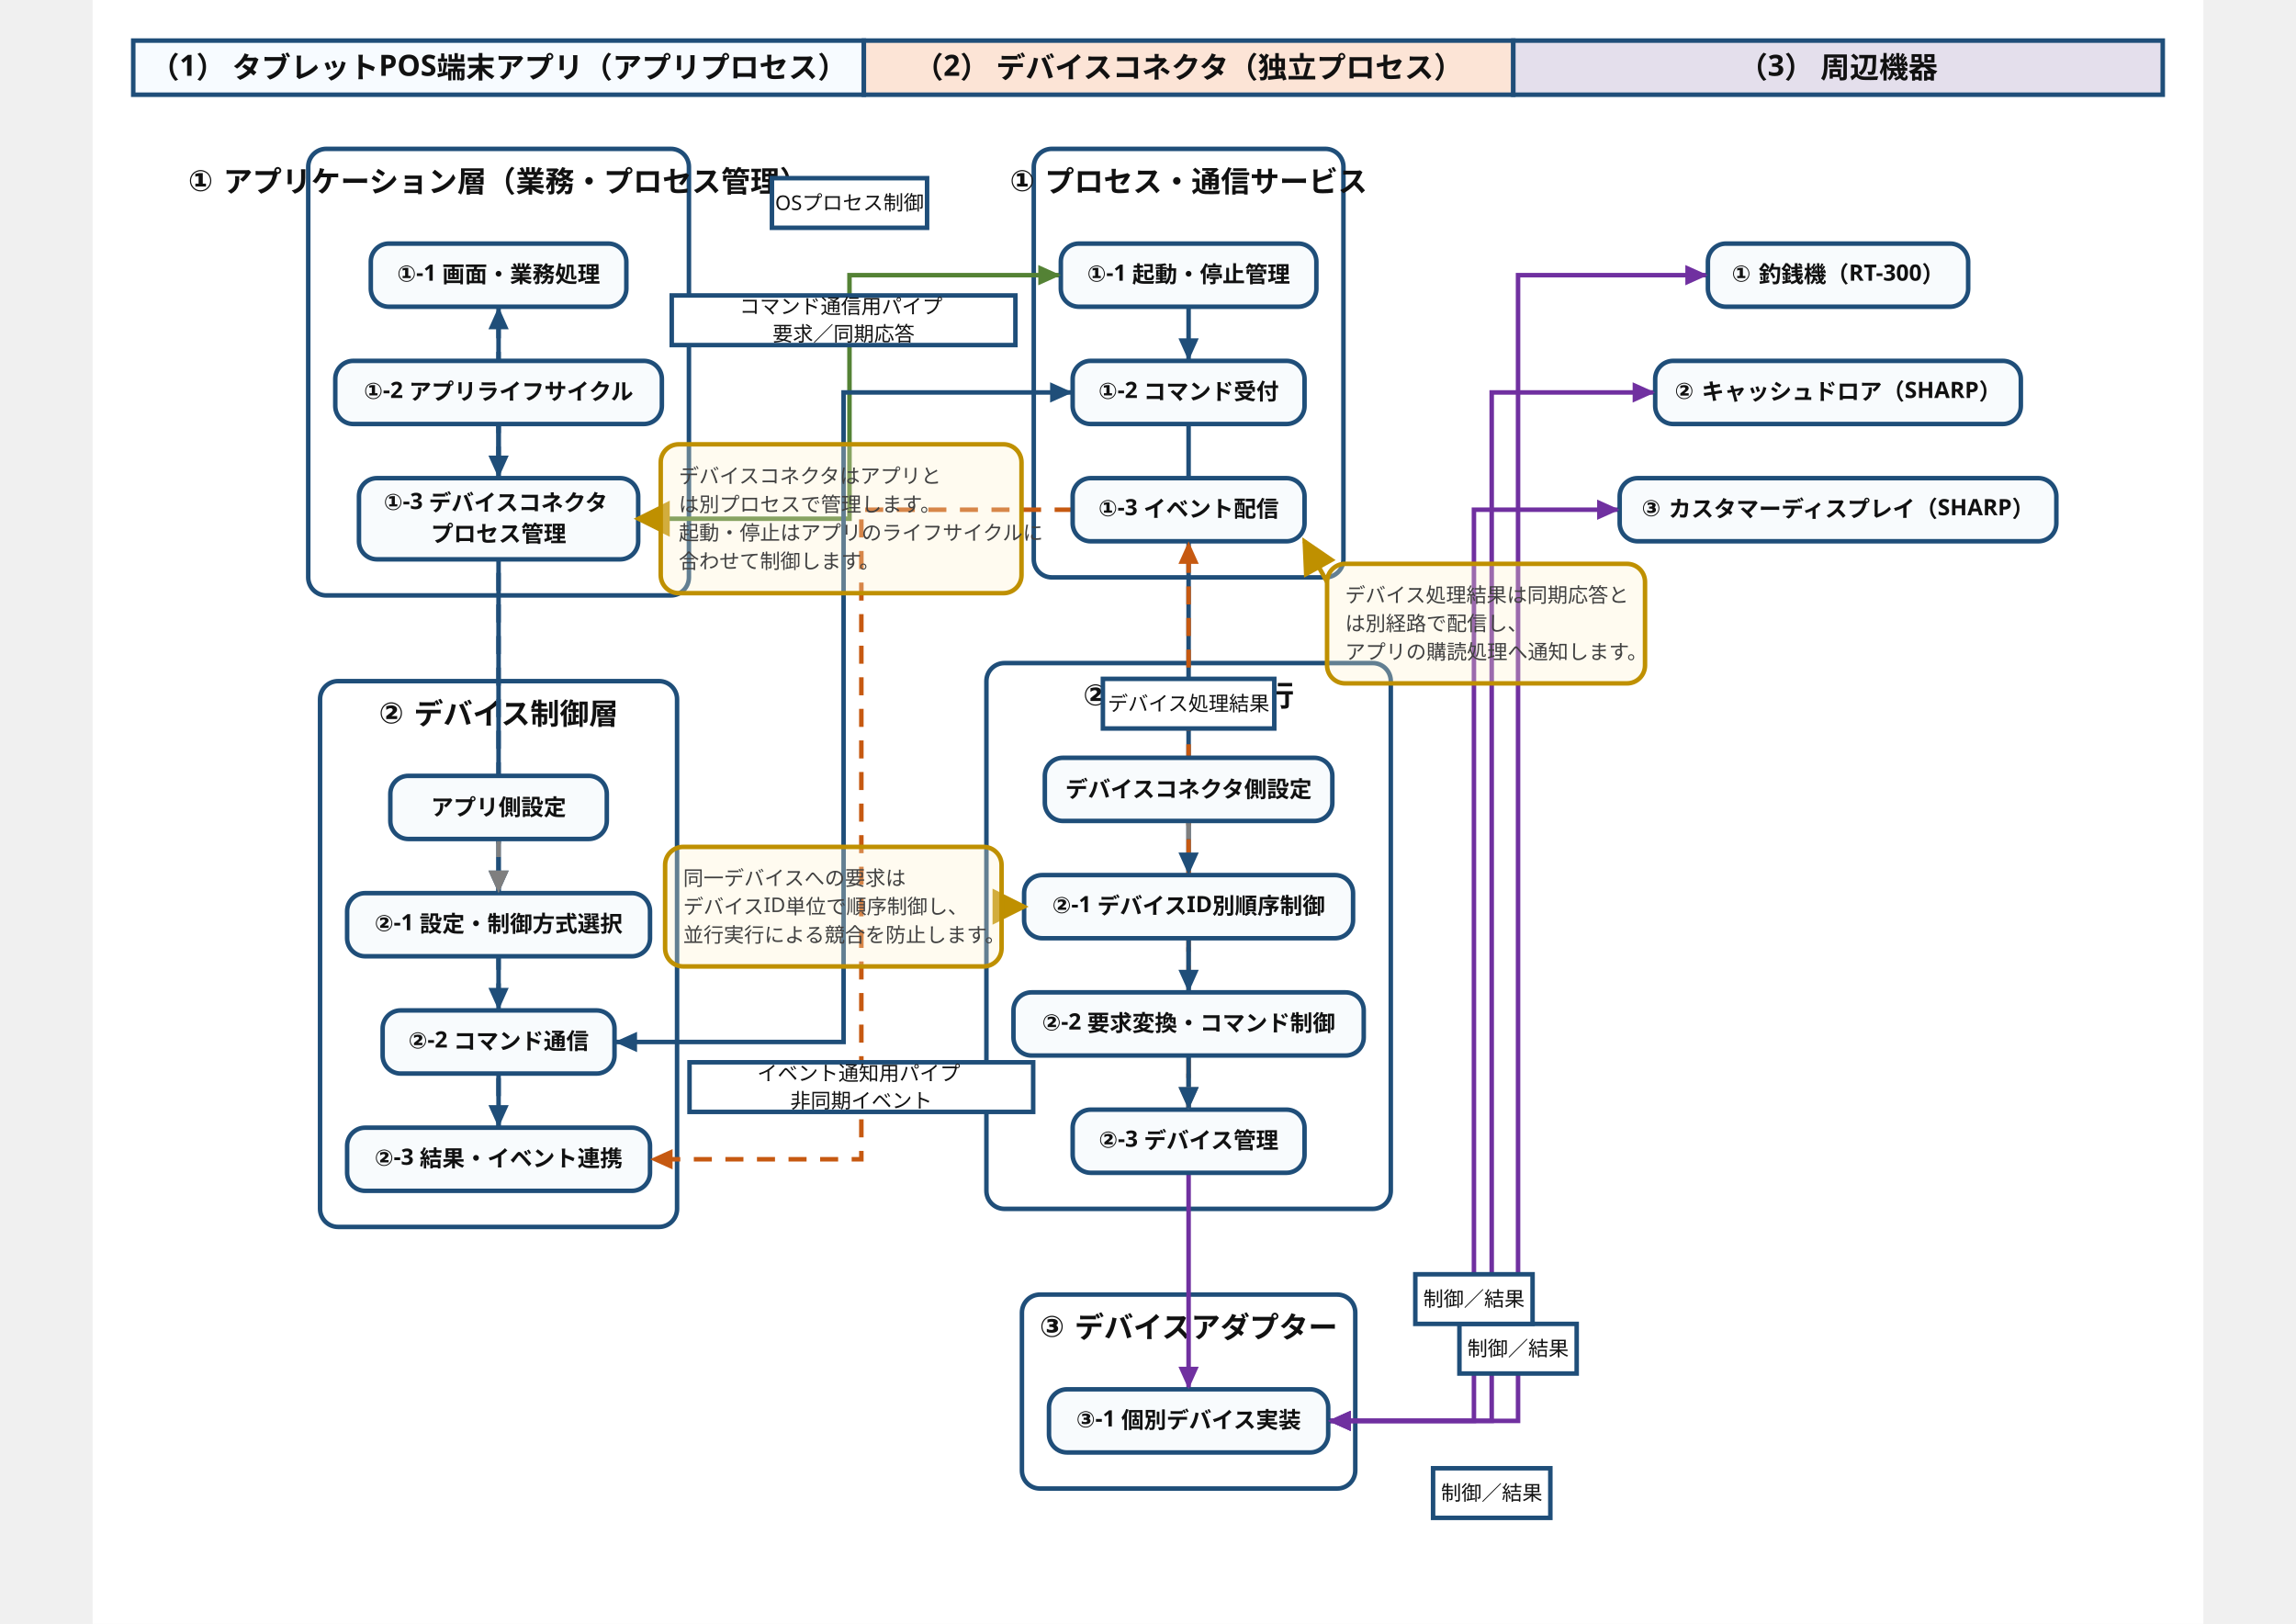
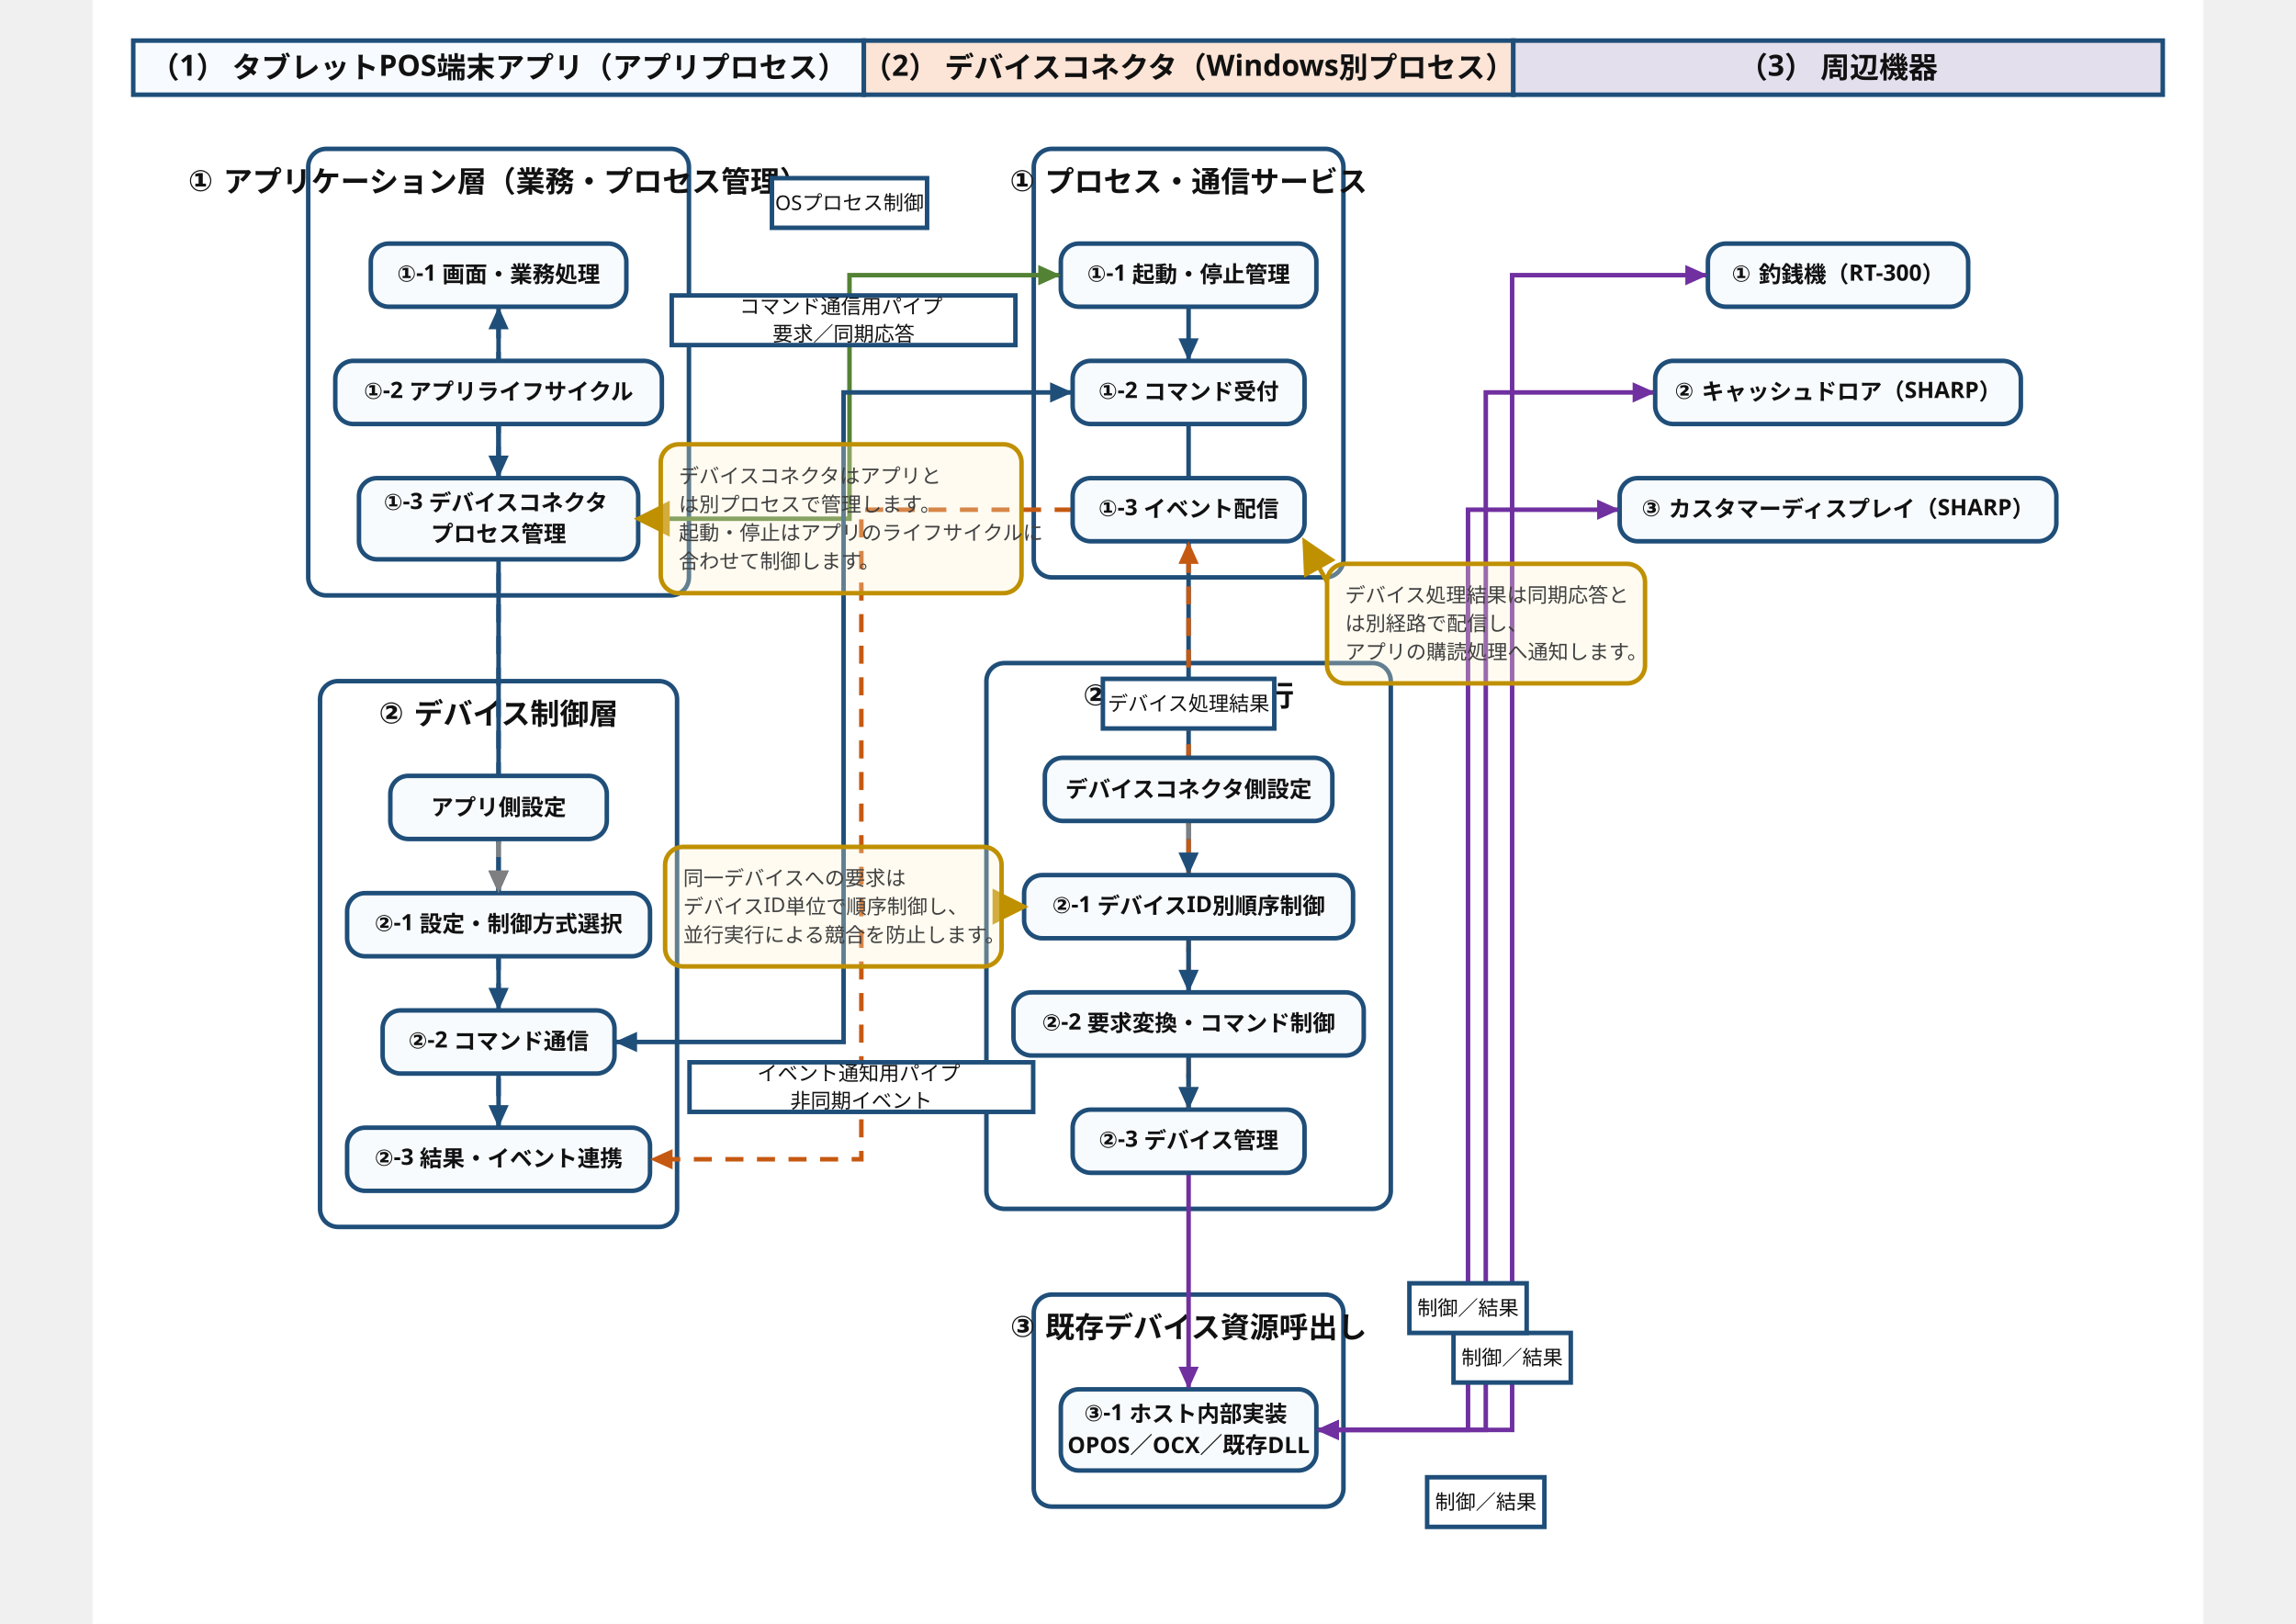
<svg xmlns="http://www.w3.org/2000/svg" width="420mm" height="297mm" viewBox="0 0 936.00 720.00">
  <defs>
    <marker id="arrow-1F4E79" markerWidth="8" markerHeight="8" refX="7" refY="4" orient="auto">
      <path d="M0,0 L8,4 L0,8 z" fill="#1F4E79" />
    </marker>
    <marker id="arrow-548235" markerWidth="8" markerHeight="8" refX="7" refY="4" orient="auto">
      <path d="M0,0 L8,4 L0,8 z" fill="#548235" />
    </marker>
    <marker id="arrow-7030A0" markerWidth="8" markerHeight="8" refX="7" refY="4" orient="auto">
      <path d="M0,0 L8,4 L0,8 z" fill="#7030A0" />
    </marker>
    <marker id="arrow-7F7F7F" markerWidth="8" markerHeight="8" refX="7" refY="4" orient="auto">
      <path d="M0,0 L8,4 L0,8 z" fill="#7F7F7F" />
    </marker>
    <marker id="arrow-C65911" markerWidth="8" markerHeight="8" refX="7" refY="4" orient="auto">
      <path d="M0,0 L8,4 L0,8 z" fill="#C65911" />
    </marker>
    <marker id="comment-callout-arrow" markerWidth="8" markerHeight="8" refX="7" refY="4" orient="auto">
      <path d="M0,0 L8,4 L0,8 z" fill="#BF9000" />
    </marker>
  </defs>
  <rect width="936.00" height="720.00" fill="#FFFFFF" />
  <g transform="translate(18.0,18.0)">
    <rect x="0.00" y="0" width="324.00" height="24.0" fill="#F7FBFF" stroke="#1F4E79" stroke-width="2" />
    <text text-anchor="middle" dominant-baseline="middle" font-family="Hiragino Sans" font-size="13" font-weight="700" fill="#111111">
      <tspan x="162.00" y="12.00">（1） タブレットPOS端末アプリ（アプリプロセス）</tspan>
    </text>
    <rect x="324.00" y="0" width="288.00" height="24.0" fill="#FCE4D6" stroke="#1F4E79" stroke-width="2" />
    <text text-anchor="middle" dominant-baseline="middle" font-family="Hiragino Sans" font-size="13" font-weight="700" fill="#111111">
-       <tspan x="468.00" y="12.00">（2） デバイスコネクタ（独立プロセス）</tspan>
+       <tspan x="468.00" y="12.00">（2） デバイスコネクタ（Windows別プロセス）</tspan>
    </text>
    <rect x="612.00" y="0" width="288.00" height="24.0" fill="#E4DFEC" stroke="#1F4E79" stroke-width="2" />
    <text text-anchor="middle" dominant-baseline="middle" font-family="Hiragino Sans" font-size="13" font-weight="700" fill="#111111">
      <tspan x="756.00" y="12.00">（3） 周辺機器</tspan>
    </text>
    <rect x="77.59" y="48.00" width="168.83" height="198.00" rx="8" fill="#FFFFFF" fill-opacity="0.72" stroke="#1F4E79" stroke-width="2" />
    <text text-anchor="middle" dominant-baseline="middle" font-family="Hiragino Sans" font-size="13" font-weight="700" fill="#111111">
      <tspan x="162.00" y="63.00">① アプリケーション層（業務・プロセス管理）</tspan>
    </text>
    <rect x="82.84" y="284.00" width="158.32" height="242.00" rx="8" fill="#FFFFFF" fill-opacity="0.72" stroke="#1F4E79" stroke-width="2" />
    <text text-anchor="middle" dominant-baseline="middle" font-family="Hiragino Sans" font-size="13" font-weight="700" fill="#111111">
      <tspan x="162.00" y="299.00">② デバイス制御層</tspan>
    </text>
    <rect x="399.34" y="48.00" width="137.33" height="190.00" rx="8" fill="#FFFFFF" fill-opacity="0.72" stroke="#1F4E79" stroke-width="2" />
    <text text-anchor="middle" dominant-baseline="middle" font-family="Hiragino Sans" font-size="13" font-weight="700" fill="#111111">
      <tspan x="468.00" y="63.00">① プロセス・通信サービス</tspan>
    </text>
    <rect x="378.34" y="276.00" width="179.33" height="242.00" rx="8" fill="#FFFFFF" fill-opacity="0.72" stroke="#1F4E79" stroke-width="2" />
    <text text-anchor="middle" dominant-baseline="middle" font-family="Hiragino Sans" font-size="13" font-weight="700" fill="#111111">
      <tspan x="468.00" y="291.00">② コマンド実行</tspan>
    </text>
-     <rect x="394.09" y="556.00" width="147.83" height="86.00" rx="8" fill="#FFFFFF" fill-opacity="0.72" stroke="#1F4E79" stroke-width="2" />
-     <text text-anchor="middle" dominant-baseline="middle" font-family="Hiragino Sans" font-size="13" font-weight="700" fill="#111111">
-       <tspan x="468.00" y="571.00">③ デバイスアダプター</tspan>
-     </text>
-     <polyline points="698.29,104.00 614.10,104.00 614.10,612.00 529.91,612.00" fill="none" stroke="#7030A0" stroke-width="2" />
-     <polyline points="674.92,156.00 602.42,156.00 602.42,612.00 529.91,612.00" fill="none" stroke="#7030A0" stroke-width="2" />
-     <polyline points="659.17,208.00 594.54,208.00 594.54,612.00 529.91,612.00" fill="none" stroke="#7030A0" stroke-width="2" />
+     <rect x="399.34" y="556.00" width="137.33" height="94.00" rx="8" fill="#FFFFFF" fill-opacity="0.72" stroke="#1F4E79" stroke-width="2" />
+     <text text-anchor="middle" dominant-baseline="middle" font-family="Hiragino Sans" font-size="13" font-weight="700" fill="#111111">
+       <tspan x="468.00" y="571.00">③ 既存デバイス資源呼出し</tspan>
+     </text>
+     <polyline points="698.29,104.00 611.48,104.00 611.48,616.00 524.66,616.00" fill="none" stroke="#7030A0" stroke-width="2" />
+     <polyline points="674.92,156.00 599.79,156.00 599.79,616.00 524.66,616.00" fill="none" stroke="#7030A0" stroke-width="2" />
+     <polyline points="659.17,208.00 591.92,208.00 591.92,616.00 524.66,616.00" fill="none" stroke="#7030A0" stroke-width="2" />
    <polyline points="223.91,212.00 317.62,212.00 317.62,104.00 411.34,104.00" fill="none" stroke="#548235" stroke-width="2" />
    <polyline points="213.41,444.00 315.00,444.00 315.00,156.00 416.59,156.00" fill="none" stroke="#1F4E79" stroke-width="2" />
    <polyline points="416.59,208.00 322.88,208.00 322.88,496.00 229.16,496.00" fill="none" stroke="#C65911" stroke-width="2" stroke-dasharray="8 6" />
    <polyline points="468.00,502.00 468.00,550.00 468.00,550.00 468.00,598.00" fill="none" stroke="#7030A0" stroke-width="2" />
    <polyline points="468.00,170.00 468.00,270.00 468.00,270.00 468.00,370.00" fill="none" stroke="#1F4E79" stroke-width="2" />
    <polyline points="468.00,474.00 468.00,348.00 468.00,348.00 468.00,222.00" fill="none" stroke="#C65911" stroke-width="2" stroke-dasharray="8 6" />
    <polyline points="468.00,346.00 468.00,410.00 468.00,410.00 468.00,474.00" fill="none" stroke="#7F7F7F" stroke-width="2" stroke-dasharray="8 6" />
    <polyline points="468.00,398.00 468.00,410.00 468.00,410.00 468.00,422.00" fill="none" stroke="#1F4E79" stroke-width="2" />
    <polyline points="468.00,450.00 468.00,462.00 468.00,462.00 468.00,474.00" fill="none" stroke="#1F4E79" stroke-width="2" />
    <polyline points="468.00,118.00 468.00,130.00 468.00,130.00 468.00,142.00" fill="none" stroke="#1F4E79" stroke-width="2" />
    <polyline points="162.00,118.00 162.00,248.00 162.00,248.00 162.00,378.00" fill="none" stroke="#1F4E79" stroke-width="2" />
    <polyline points="162.00,482.00 162.00,300.00 162.00,300.00 162.00,118.00" fill="none" stroke="#1F4E79" stroke-width="2" stroke-dasharray="8 6" />
    <polyline points="162.00,354.00 162.00,366.00 162.00,366.00 162.00,378.00" fill="none" stroke="#7F7F7F" stroke-width="2" stroke-dasharray="8 6" />
    <polyline points="162.00,406.00 162.00,418.00 162.00,418.00 162.00,430.00" fill="none" stroke="#1F4E79" stroke-width="2" />
    <polyline points="162.00,458.00 162.00,470.00 162.00,470.00 162.00,482.00" fill="none" stroke="#1F4E79" stroke-width="2" />
    <polyline points="162.00,170.00 162.00,182.00 162.00,182.00 162.00,194.00" fill="none" stroke="#1F4E79" stroke-width="2" />
    <rect x="105.34" y="90.00" width="113.33" height="28.00" rx="8" fill="#F8FBFD" stroke="#1F4E79" stroke-width="2" />
    <text text-anchor="middle" dominant-baseline="middle" font-family="Hiragino Sans" font-size="10" font-weight="700" fill="#111111">
      <tspan x="162.00" y="104.00">①-1 画面・業務処理</tspan>
    </text>
    <rect x="89.59" y="142.00" width="144.83" height="28.00" rx="8" fill="#F8FBFD" stroke="#1F4E79" stroke-width="2" />
    <text text-anchor="middle" dominant-baseline="middle" font-family="Hiragino Sans" font-size="10" font-weight="700" fill="#111111">
      <tspan x="162.00" y="156.00">①-2 アプリライフサイクル</tspan>
    </text>
    <rect x="100.09" y="194.00" width="123.83" height="36.00" rx="8" fill="#F8FBFD" stroke="#1F4E79" stroke-width="2" />
    <text text-anchor="middle" dominant-baseline="middle" font-family="Hiragino Sans" font-size="10" font-weight="700" fill="#111111">
      <tspan x="162.00" y="205.25">①-3 デバイスコネクタ</tspan>
      <tspan x="162.00" y="218.75">プロセス管理</tspan>
    </text>
    <rect x="114.00" y="326.00" width="96.00" height="28.00" rx="8" fill="#F8FBFD" stroke="#1F4E79" stroke-width="2" />
    <text text-anchor="middle" dominant-baseline="middle" font-family="Hiragino Sans" font-size="10" font-weight="700" fill="#111111">
      <tspan x="162.00" y="340.00">アプリ側設定</tspan>
    </text>
    <rect x="94.84" y="378.00" width="134.32" height="28.00" rx="8" fill="#F8FBFD" stroke="#1F4E79" stroke-width="2" />
    <text text-anchor="middle" dominant-baseline="middle" font-family="Hiragino Sans" font-size="10" font-weight="700" fill="#111111">
      <tspan x="162.00" y="392.00">②-1 設定・制御方式選択</tspan>
    </text>
    <rect x="110.59" y="430.00" width="102.83" height="28.00" rx="8" fill="#F8FBFD" stroke="#1F4E79" stroke-width="2" />
    <text text-anchor="middle" dominant-baseline="middle" font-family="Hiragino Sans" font-size="10" font-weight="700" fill="#111111">
      <tspan x="162.00" y="444.00">②-2 コマンド通信</tspan>
    </text>
    <rect x="94.84" y="482.00" width="134.32" height="28.00" rx="8" fill="#F8FBFD" stroke="#1F4E79" stroke-width="2" />
    <text text-anchor="middle" dominant-baseline="middle" font-family="Hiragino Sans" font-size="10" font-weight="700" fill="#111111">
      <tspan x="162.00" y="496.00">②-3 結果・イベント連携</tspan>
    </text>
    <rect x="411.34" y="90.00" width="113.33" height="28.00" rx="8" fill="#F8FBFD" stroke="#1F4E79" stroke-width="2" />
    <text text-anchor="middle" dominant-baseline="middle" font-family="Hiragino Sans" font-size="10" font-weight="700" fill="#111111">
      <tspan x="468.00" y="104.00">①-1 起動・停止管理</tspan>
    </text>
    <rect x="416.59" y="142.00" width="102.83" height="28.00" rx="8" fill="#F8FBFD" stroke="#1F4E79" stroke-width="2" />
    <text text-anchor="middle" dominant-baseline="middle" font-family="Hiragino Sans" font-size="10" font-weight="700" fill="#111111">
      <tspan x="468.00" y="156.00">①-2 コマンド受付</tspan>
    </text>
    <rect x="416.59" y="194.00" width="102.83" height="28.00" rx="8" fill="#F8FBFD" stroke="#1F4E79" stroke-width="2" />
    <text text-anchor="middle" dominant-baseline="middle" font-family="Hiragino Sans" font-size="10" font-weight="700" fill="#111111">
      <tspan x="468.00" y="208.00">①-3 イベント配信</tspan>
    </text>
    <rect x="404.25" y="318.00" width="127.50" height="28.00" rx="8" fill="#F8FBFD" stroke="#1F4E79" stroke-width="2" />
    <text text-anchor="middle" dominant-baseline="middle" font-family="Hiragino Sans" font-size="10" font-weight="700" fill="#111111">
      <tspan x="468.00" y="332.00">デバイスコネクタ側設定</tspan>
    </text>
    <rect x="395.06" y="370.00" width="145.88" height="28.00" rx="8" fill="#F8FBFD" stroke="#1F4E79" stroke-width="2" />
    <text text-anchor="middle" dominant-baseline="middle" font-family="Hiragino Sans" font-size="10" font-weight="700" fill="#111111">
      <tspan x="468.00" y="384.00">②-1 デバイスID別順序制御</tspan>
    </text>
    <rect x="390.34" y="422.00" width="155.33" height="28.00" rx="8" fill="#F8FBFD" stroke="#1F4E79" stroke-width="2" />
    <text text-anchor="middle" dominant-baseline="middle" font-family="Hiragino Sans" font-size="10" font-weight="700" fill="#111111">
      <tspan x="468.00" y="436.00">②-2 要求変換・コマンド制御</tspan>
    </text>
    <rect x="416.59" y="474.00" width="102.83" height="28.00" rx="8" fill="#F8FBFD" stroke="#1F4E79" stroke-width="2" />
    <text text-anchor="middle" dominant-baseline="middle" font-family="Hiragino Sans" font-size="10" font-weight="700" fill="#111111">
      <tspan x="468.00" y="488.00">②-3 デバイス管理</tspan>
    </text>
-     <rect x="406.09" y="598.00" width="123.83" height="28.00" rx="8" fill="#F8FBFD" stroke="#1F4E79" stroke-width="2" />
-     <text text-anchor="middle" dominant-baseline="middle" font-family="Hiragino Sans" font-size="10" font-weight="700" fill="#111111">
-       <tspan x="468.00" y="612.00">③-1 個別デバイス実装</tspan>
+     <rect x="411.34" y="598.00" width="113.33" height="36.00" rx="8" fill="#F8FBFD" stroke="#1F4E79" stroke-width="2" />
+     <text text-anchor="middle" dominant-baseline="middle" font-family="Hiragino Sans" font-size="10" font-weight="700" fill="#111111">
+       <tspan x="468.00" y="609.25">③-1 ホスト内部実装</tspan>
+       <tspan x="468.00" y="622.75">OPOS／OCX／既存DLL</tspan>
    </text>
    <rect x="698.29" y="90.00" width="115.42" height="28.00" rx="8" fill="#F8FBFD" stroke="#1F4E79" stroke-width="2" />
    <text text-anchor="middle" dominant-baseline="middle" font-family="Hiragino Sans" font-size="10" font-weight="700" fill="#111111">
      <tspan x="756.00" y="104.00">① 釣銭機（RT-300）</tspan>
    </text>
    <rect x="674.92" y="142.00" width="162.15" height="28.00" rx="8" fill="#F8FBFD" stroke="#1F4E79" stroke-width="2" />
    <text text-anchor="middle" dominant-baseline="middle" font-family="Hiragino Sans" font-size="10" font-weight="700" fill="#111111">
      <tspan x="756.00" y="156.00">② キャッシュドロア（SHARP）</tspan>
    </text>
    <rect x="659.17" y="194.00" width="193.65" height="28.00" rx="8" fill="#F8FBFD" stroke="#1F4E79" stroke-width="2" />
    <text text-anchor="middle" dominant-baseline="middle" font-family="Hiragino Sans" font-size="10" font-weight="700" fill="#111111">
      <tspan x="756.00" y="208.00">③ カスタマーディスプレイ（SHARP）</tspan>
    </text>
    <polygon data-edge-arrowhead="true" data-edge-arrowhead-position="start" points="698.29,104.00 688.29,108.50 688.29,99.50" fill="#7030A0" />
-     <polygon data-edge-arrowhead="true" data-edge-arrowhead-position="end" points="529.91,612.00 539.91,607.50 539.91,616.50" fill="#7030A0" />
+     <polygon data-edge-arrowhead="true" data-edge-arrowhead-position="end" points="524.66,616.00 534.66,611.50 534.66,620.50" fill="#7030A0" />
    <polygon data-edge-arrowhead="true" data-edge-arrowhead-position="start" points="674.92,156.00 664.92,160.50 664.92,151.50" fill="#7030A0" />
-     <polygon data-edge-arrowhead="true" data-edge-arrowhead-position="end" points="529.91,612.00 539.91,607.50 539.91,616.50" fill="#7030A0" />
+     <polygon data-edge-arrowhead="true" data-edge-arrowhead-position="end" points="524.66,616.00 534.66,611.50 534.66,620.50" fill="#7030A0" />
    <polygon data-edge-arrowhead="true" data-edge-arrowhead-position="start" points="659.17,208.00 649.17,212.50 649.17,203.50" fill="#7030A0" />
-     <polygon data-edge-arrowhead="true" data-edge-arrowhead-position="end" points="529.91,612.00 539.91,607.50 539.91,616.50" fill="#7030A0" />
+     <polygon data-edge-arrowhead="true" data-edge-arrowhead-position="end" points="524.66,616.00 534.66,611.50 534.66,620.50" fill="#7030A0" />
    <polygon data-edge-arrowhead="true" data-edge-arrowhead-position="end" points="411.34,104.00 401.34,108.50 401.34,99.50" fill="#548235" />
    <polygon data-edge-arrowhead="true" data-edge-arrowhead-position="start" points="213.41,444.00 223.41,439.50 223.41,448.50" fill="#1F4E79" />
    <polygon data-edge-arrowhead="true" data-edge-arrowhead-position="end" points="416.59,156.00 406.59,160.50 406.59,151.50" fill="#1F4E79" />
    <polygon data-edge-arrowhead="true" data-edge-arrowhead-position="end" points="229.16,496.00 239.16,491.50 239.16,500.50" fill="#C65911" />
    <polygon data-edge-arrowhead="true" data-edge-arrowhead-position="end" points="468.00,598.00 463.50,588.00 472.50,588.00" fill="#7030A0" />
    <polygon data-edge-arrowhead="true" data-edge-arrowhead-position="end" points="468.00,370.00 463.50,360.00 472.50,360.00" fill="#1F4E79" />
    <polygon data-edge-arrowhead="true" data-edge-arrowhead-position="end" points="468.00,222.00 472.50,232.00 463.50,232.00" fill="#C65911" />
    <polygon data-edge-arrowhead="true" data-edge-arrowhead-position="end" points="468.00,474.00 463.50,464.00 472.50,464.00" fill="#7F7F7F" />
    <polygon data-edge-arrowhead="true" data-edge-arrowhead-position="end" points="468.00,422.00 463.50,412.00 472.50,412.00" fill="#1F4E79" />
    <polygon data-edge-arrowhead="true" data-edge-arrowhead-position="end" points="468.00,474.00 463.50,464.00 472.50,464.00" fill="#1F4E79" />
    <polygon data-edge-arrowhead="true" data-edge-arrowhead-position="end" points="468.00,142.00 463.50,132.00 472.50,132.00" fill="#1F4E79" />
    <polygon data-edge-arrowhead="true" data-edge-arrowhead-position="end" points="162.00,378.00 157.50,368.00 166.50,368.00" fill="#1F4E79" />
    <polygon data-edge-arrowhead="true" data-edge-arrowhead-position="end" points="162.00,118.00 166.50,128.00 157.50,128.00" fill="#1F4E79" />
    <polygon data-edge-arrowhead="true" data-edge-arrowhead-position="end" points="162.00,378.00 157.50,368.00 166.50,368.00" fill="#7F7F7F" />
    <polygon data-edge-arrowhead="true" data-edge-arrowhead-position="end" points="162.00,430.00 157.50,420.00 166.50,420.00" fill="#1F4E79" />
    <polygon data-edge-arrowhead="true" data-edge-arrowhead-position="end" points="162.00,482.00 157.50,472.00 166.50,472.00" fill="#1F4E79" />
    <polygon data-edge-arrowhead="true" data-edge-arrowhead-position="end" points="162.00,194.00 157.50,184.00 166.50,184.00" fill="#1F4E79" />
    <line data-shape-comment-pointer="true" x1="233.91" y1="212.00" x2="223.91" y2="212.00" stroke="#BF9000" stroke-width="2" marker-end="url(#comment-callout-arrow)" />
    <rect data-shape-comment="true" data-shape-comment-type="wedgeRRectCallout" x="233.91" y="179.00" width="160.00" height="66.00" rx="8" fill="#FFF2CC" fill-opacity="0.30" stroke="#BF9000" stroke-width="2" />
    <text text-anchor="start" dominant-baseline="middle" font-family="Hiragino Sans" font-size="9" font-weight="400" fill="#404040">
      <tspan x="241.91" y="193.10">デバイスコネクタはアプリと</tspan>
      <tspan x="241.91" y="205.70">は別プロセスで管理します。</tspan>
      <tspan x="241.91" y="218.30">起動・停止はアプリのライフサイクルに</tspan>
      <tspan x="241.91" y="230.90">合わせて制御します。</tspan>
    </text>
    <line data-shape-comment-pointer="true" x1="385.06" y1="384.00" x2="395.06" y2="384.00" stroke="#BF9000" stroke-width="2" marker-end="url(#comment-callout-arrow)" />
    <rect data-shape-comment="true" data-shape-comment-type="wedgeRRectCallout" x="235.86" y="357.50" width="149.20" height="53.00" rx="8" fill="#FFF2CC" fill-opacity="0.30" stroke="#BF9000" stroke-width="2" />
    <text text-anchor="start" dominant-baseline="middle" font-family="Hiragino Sans" font-size="9" font-weight="400" fill="#404040">
      <tspan x="243.86" y="371.40">同一デバイスへの要求は</tspan>
      <tspan x="243.86" y="384.00">デバイスID単位で順序制御し、</tspan>
      <tspan x="243.86" y="396.60">並行実行による競合を防止します。</tspan>
    </text>
    <line data-shape-comment-pointer="true" x1="529.41" y1="240.00" x2="519.41" y2="222.00" stroke="#BF9000" stroke-width="2" marker-end="url(#comment-callout-arrow)" />
    <rect data-shape-comment="true" data-shape-comment-type="wedgeRRectCallout" x="529.41" y="232.00" width="141.00" height="53.00" rx="8" fill="#FFF2CC" fill-opacity="0.30" stroke="#BF9000" stroke-width="2" />
    <text text-anchor="start" dominant-baseline="middle" font-family="Hiragino Sans" font-size="9" font-weight="400" fill="#404040">
      <tspan x="537.41" y="245.90">デバイス処理結果は同期応答と</tspan>
      <tspan x="537.41" y="258.50">は別経路で配信し、</tspan>
      <tspan x="537.41" y="271.10">アプリの購読処理へ通知します。</tspan>
    </text>
-     <rect x="588.10" y="569.00" width="52.00" height="22.00" fill="#FFFFFF" stroke="#1F4E79" stroke-width="2" />
-     <text text-anchor="middle" dominant-baseline="middle" font-family="Hiragino Sans" font-size="9" font-weight="400" fill="#111111">
-       <tspan x="614.10" y="580.00">制御／結果</tspan>
-     </text>
-     <rect x="576.42" y="633.00" width="52.00" height="22.00" fill="#FFFFFF" stroke="#1F4E79" stroke-width="2" />
-     <text text-anchor="middle" dominant-baseline="middle" font-family="Hiragino Sans" font-size="9" font-weight="400" fill="#111111">
-       <tspan x="602.42" y="644.00">制御／結果</tspan>
-     </text>
-     <rect x="568.54" y="547.00" width="52.00" height="22.00" fill="#FFFFFF" stroke="#1F4E79" stroke-width="2" />
-     <text text-anchor="middle" dominant-baseline="middle" font-family="Hiragino Sans" font-size="9" font-weight="400" fill="#111111">
-       <tspan x="594.54" y="558.00">制御／結果</tspan>
+     <rect x="585.48" y="573.00" width="52.00" height="22.00" fill="#FFFFFF" stroke="#1F4E79" stroke-width="2" />
+     <text text-anchor="middle" dominant-baseline="middle" font-family="Hiragino Sans" font-size="9" font-weight="400" fill="#111111">
+       <tspan x="611.48" y="584.00">制御／結果</tspan>
+     </text>
+     <rect x="573.79" y="637.00" width="52.00" height="22.00" fill="#FFFFFF" stroke="#1F4E79" stroke-width="2" />
+     <text text-anchor="middle" dominant-baseline="middle" font-family="Hiragino Sans" font-size="9" font-weight="400" fill="#111111">
+       <tspan x="599.79" y="648.00">制御／結果</tspan>
+     </text>
+     <rect x="565.92" y="551.00" width="52.00" height="22.00" fill="#FFFFFF" stroke="#1F4E79" stroke-width="2" />
+     <text text-anchor="middle" dominant-baseline="middle" font-family="Hiragino Sans" font-size="9" font-weight="400" fill="#111111">
+       <tspan x="591.92" y="562.00">制御／結果</tspan>
    </text>
    <rect x="283.23" y="61.00" width="68.80" height="22.00" fill="#FFFFFF" stroke="#1F4E79" stroke-width="2" />
    <text text-anchor="middle" dominant-baseline="middle" font-family="Hiragino Sans" font-size="9" font-weight="400" fill="#111111">
      <tspan x="317.62" y="72.00">OSプロセス制御</tspan>
    </text>
    <rect x="238.80" y="113.00" width="152.40" height="22.00" fill="#FFFFFF" stroke="#1F4E79" stroke-width="2" />
    <text text-anchor="middle" dominant-baseline="middle" font-family="Hiragino Sans" font-size="9" font-weight="400" fill="#111111">
      <tspan x="315.00" y="117.92">コマンド通信用パイプ</tspan>
      <tspan x="315.00" y="130.07">要求／同期応答</tspan>
    </text>
    <rect x="246.68" y="453.00" width="152.40" height="22.00" fill="#FFFFFF" stroke="#1F4E79" stroke-width="2" />
    <text text-anchor="middle" dominant-baseline="middle" font-family="Hiragino Sans" font-size="9" font-weight="400" fill="#111111">
      <tspan x="322.88" y="457.93">イベント通知用パイプ</tspan>
      <tspan x="322.88" y="470.07">非同期イベント</tspan>
    </text>
    <rect x="430.00" y="283.00" width="76.00" height="22.00" fill="#FFFFFF" stroke="#1F4E79" stroke-width="2" />
    <text text-anchor="middle" dominant-baseline="middle" font-family="Hiragino Sans" font-size="9" font-weight="400" fill="#111111">
      <tspan x="468.00" y="294.00">デバイス処理結果</tspan>
    </text>
  </g>
</svg>
